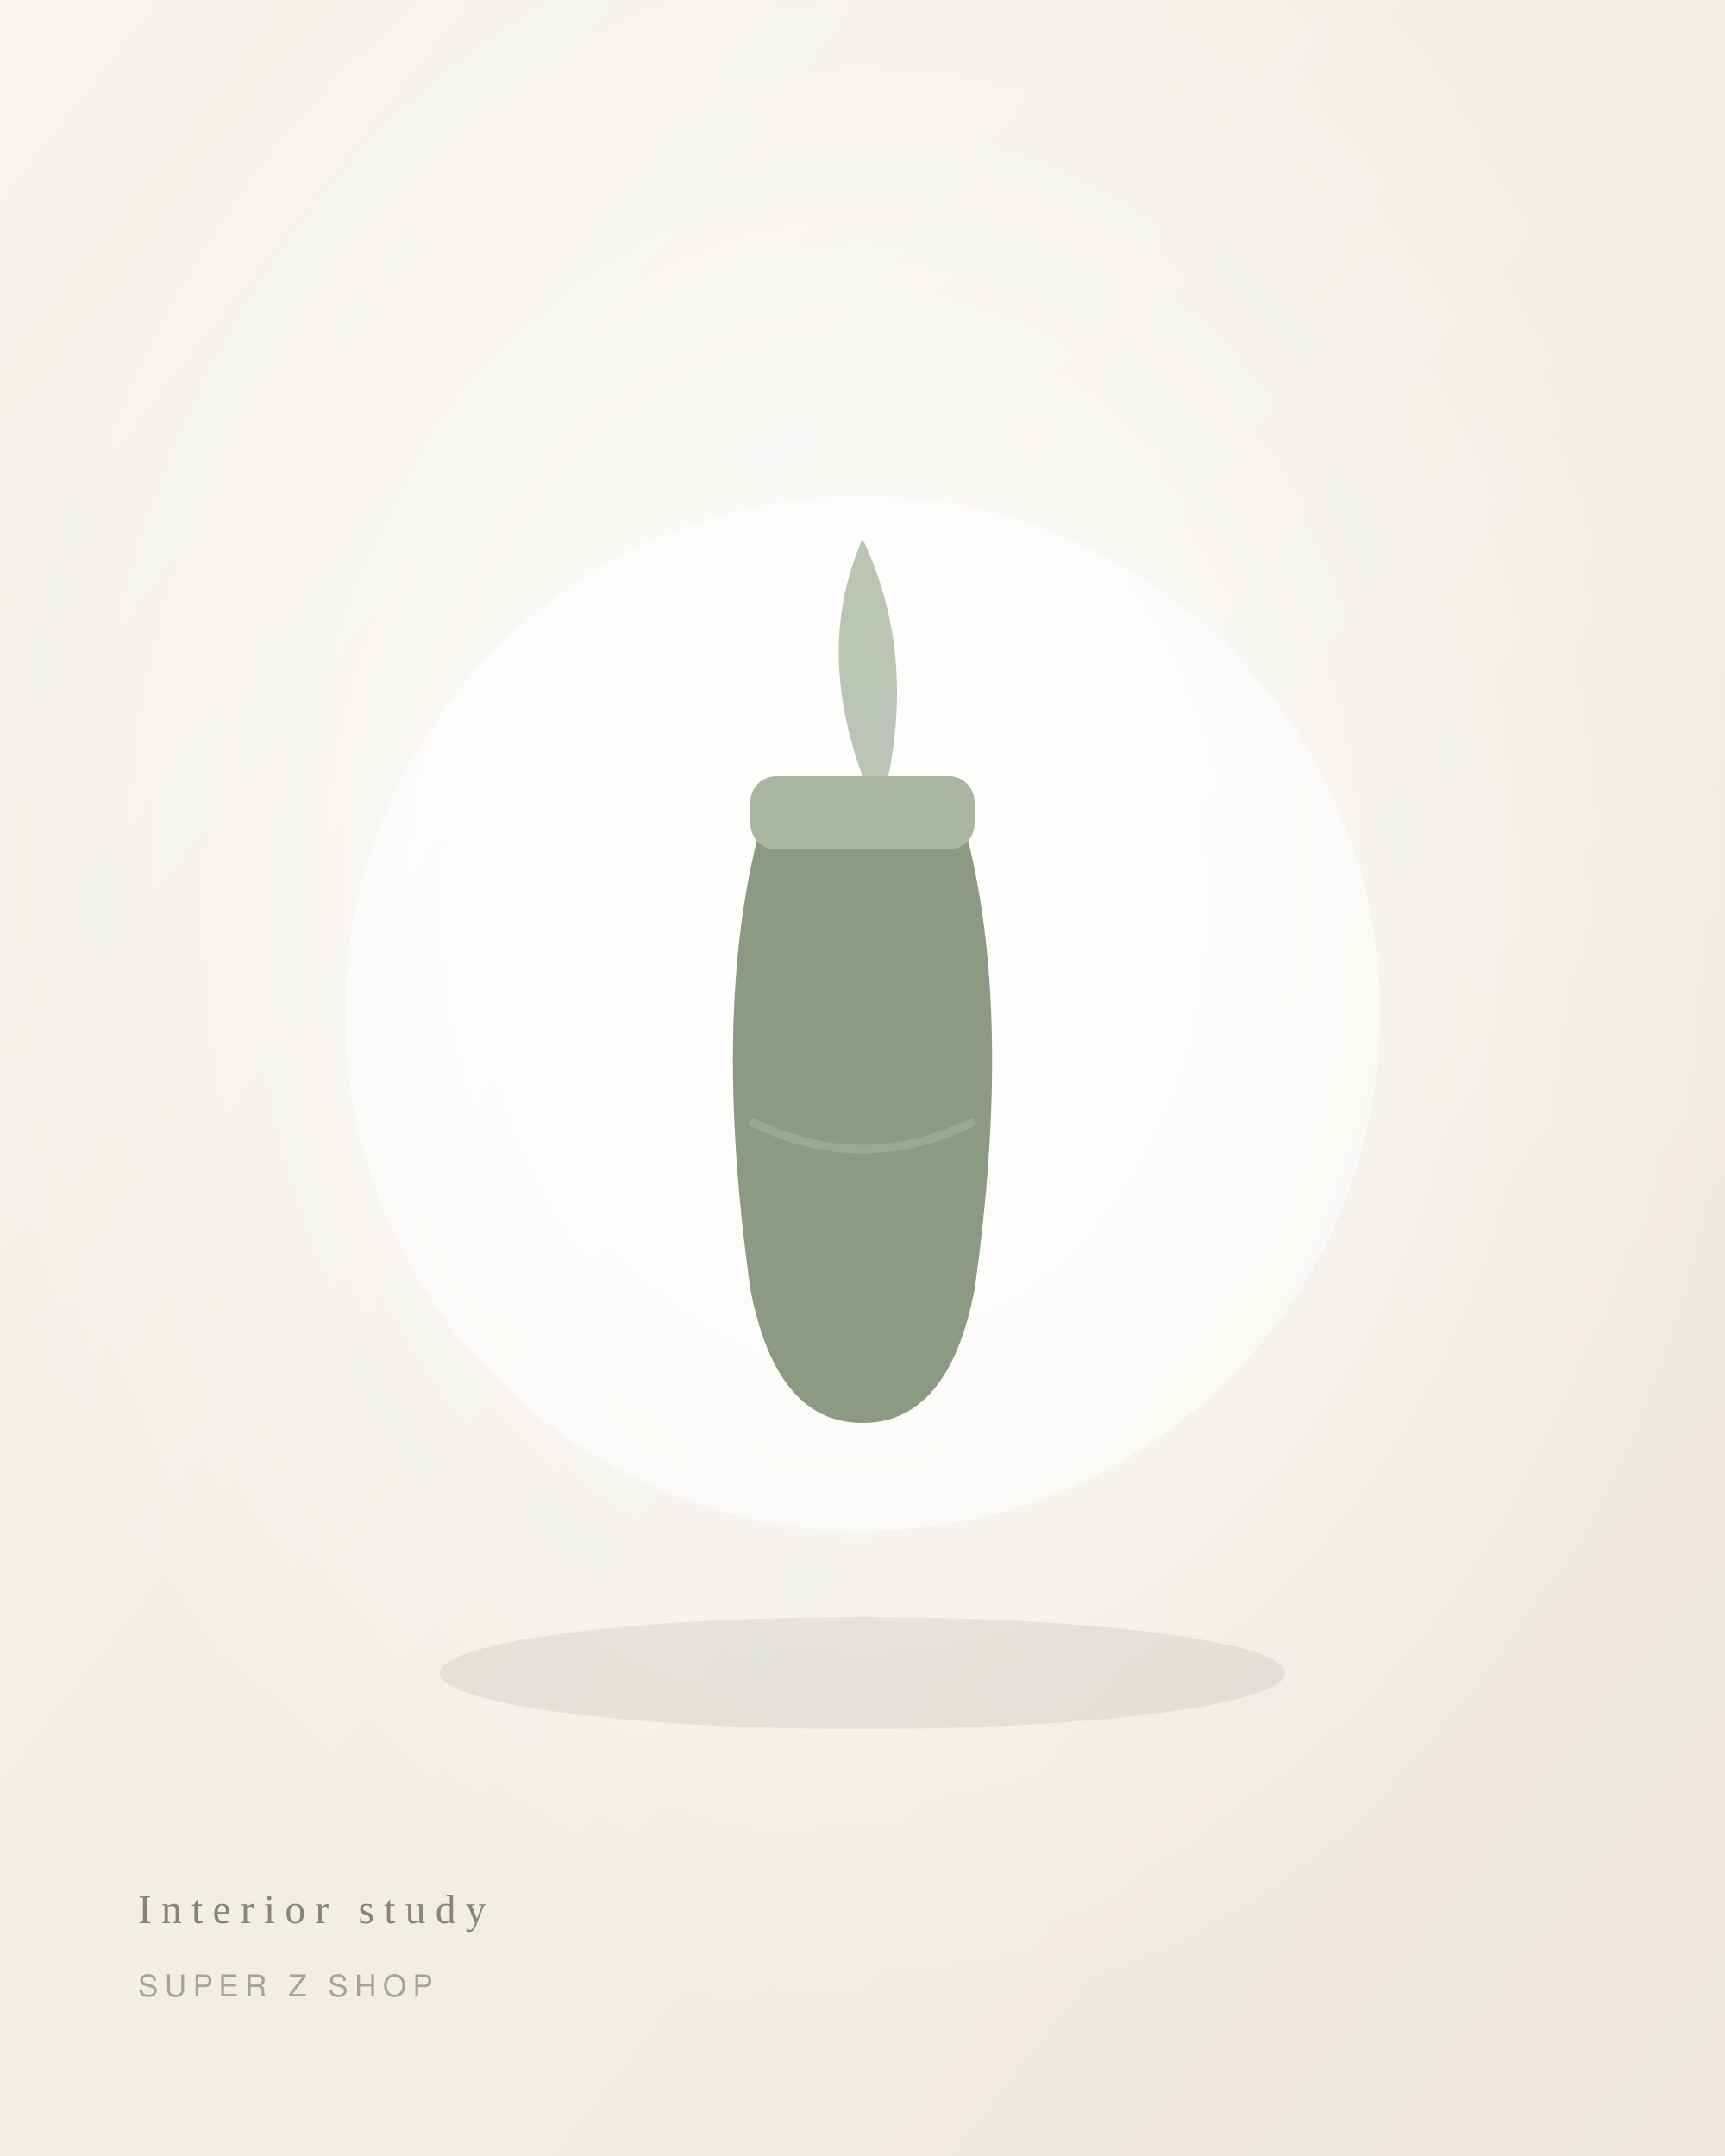
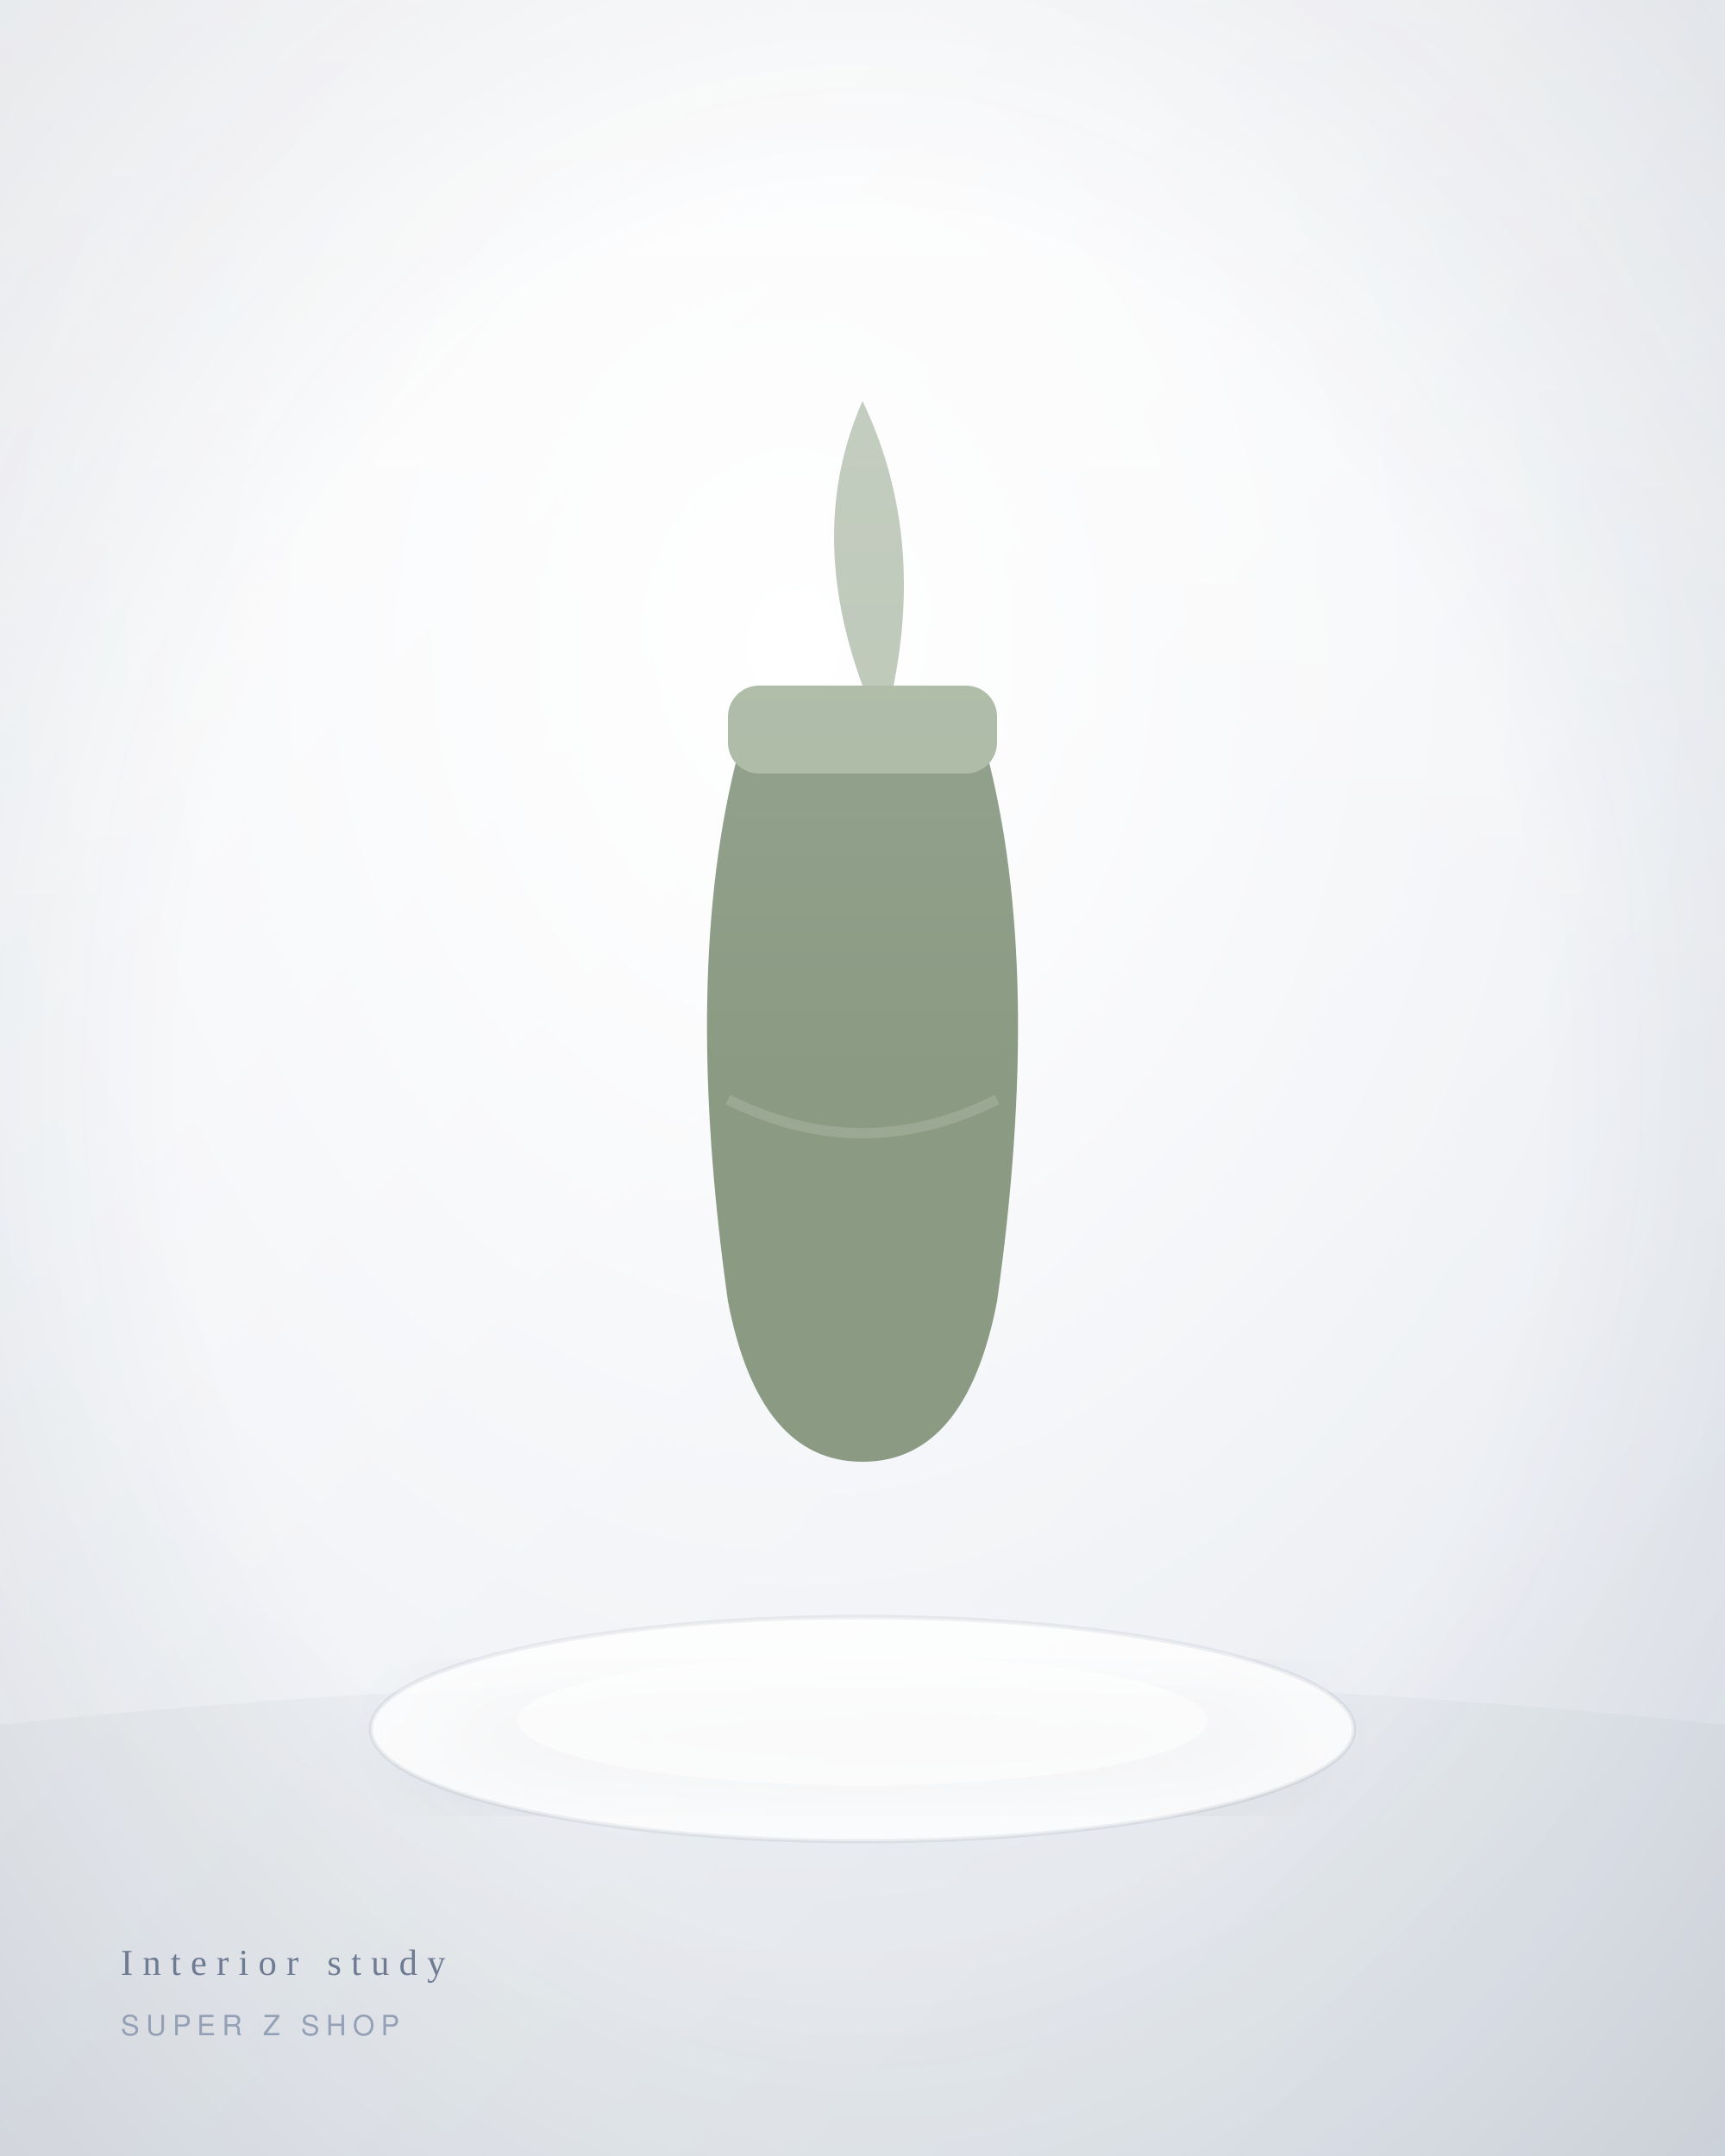
<svg xmlns="http://www.w3.org/2000/svg" viewBox="0 0 800 1000" width="800" height="1000" role="img" aria-label="Ceramic Coaster Set (4) — studio illustration">
  <defs>
-     <linearGradient id="bg" x1="0" y1="0" x2="1" y2="1">
-       <stop offset="0" stop-color="#F8F5F0" />
-       <stop offset="1" stop-color="#EDE7DD" />
+     <linearGradient id="bg" x1="0.1" y1="0" x2="0.9" y2="1">
+       <stop offset="0" stop-color="#F7F8FA" />
+       <stop offset="1" stop-color="#E7EAF0" />
    </linearGradient>
-     <radialGradient id="glow" cx="50%" cy="42%" r="52%">
-       <stop offset="0" stop-color="#FFFFFF" stop-opacity=".95" />
+     <radialGradient id="spot" cx="46%" cy="30%" r="66%">
+       <stop offset="0" stop-color="#FFFFFF" stop-opacity="1" />
+       <stop offset="0.55" stop-color="#FFFFFF" stop-opacity=".45" />
      <stop offset="1" stop-color="#FFFFFF" stop-opacity="0" />
    </radialGradient>
+     <radialGradient id="vig" cx="50%" cy="50%" r="72%">
+       <stop offset="0.55" stop-color="#0B1B33" stop-opacity="0" />
+       <stop offset="1" stop-color="#0B1B33" stop-opacity=".10" />
+     </radialGradient>
+     <linearGradient id="sheen" x1="0" y1="0" x2="0" y2="1">
+       <stop offset="0" stop-color="#FFFFFF" stop-opacity=".22" />
+       <stop offset="0.5" stop-color="#FFFFFF" stop-opacity="0" />
+     </linearGradient>
+     <filter id="soft" x="-20%" y="-20%" width="140%" height="140%">
+       <feGaussianBlur stdDeviation="18" />
+     </filter>
  </defs>
  <rect width="800" height="1000" fill="url(#bg)" />
-   <rect width="800" height="1000" fill="url(#glow)" />
-   <circle cx="400" cy="470" r="240" fill="#FFFFFF" opacity=".5" />
-   <ellipse cx="400" cy="776" rx="196" ry="26" fill="#000000" opacity=".07" />
-   <g>
+   <rect width="800" height="1000" fill="url(#spot)" />
+   <rect width="800" height="1000" fill="url(#vig)" />
+   <path d="M0 800 Q400 758 800 800 L800 1000 L0 1000 Z" fill="#0B1B33" opacity=".03" />
+   <ellipse cx="400" cy="806" rx="204" ry="26" fill="#0B1B33" opacity=".18" filter="url(#soft)" />
+   <ellipse cx="400" cy="802" rx="228" ry="52" fill="#FFFFFF" opacity=".8" />
+   <ellipse cx="400" cy="802" rx="228" ry="52" fill="none" stroke="#0B1B33" stroke-opacity=".06" stroke-width="2" />
+   <ellipse cx="400" cy="798" rx="160" ry="30" fill="#FFFFFF" opacity=".55" />
+   <g transform="translate(400 486) scale(1.2) translate(-400 -500)">
    <path d="M352 386 Q330 470 348 598 Q360 660 400 660 Q440 660 452 598 Q470 470 448 386 Z" fill="#8A9A83" />
    <rect x="348" y="360" width="104" height="34" rx="12" fill="#A9B7A2" />
    <path d="M400 360 Q378 300 400 250 Q424 300 412 360" fill="#A9B7A2" opacity=".8" />
    <path d="M348 520 Q400 546 452 520" stroke="#A9B7A2" stroke-width="4" opacity=".55" fill="none" />
  </g>
-   <text x="64" y="892" font-family="Georgia, 'Times New Roman', serif" font-size="19" letter-spacing="4.5" fill="#8A8377">Interior study</text>
-   <text x="64" y="926" font-family="Helvetica, Arial, sans-serif" font-size="14" letter-spacing="3" fill="#A9A296">SUPER Z SHOP</text>
+   <rect width="800" height="1000" fill="url(#sheen)" />
+   <text x="56" y="916" font-family="Georgia, 'Times New Roman', serif" font-size="17" letter-spacing="4.5" fill="#6E7B93">Interior study</text>
+   <text x="56" y="944" font-family="Helvetica, Arial, sans-serif" font-size="13" letter-spacing="3" fill="#93A0B6">SUPER Z SHOP</text>
</svg>
